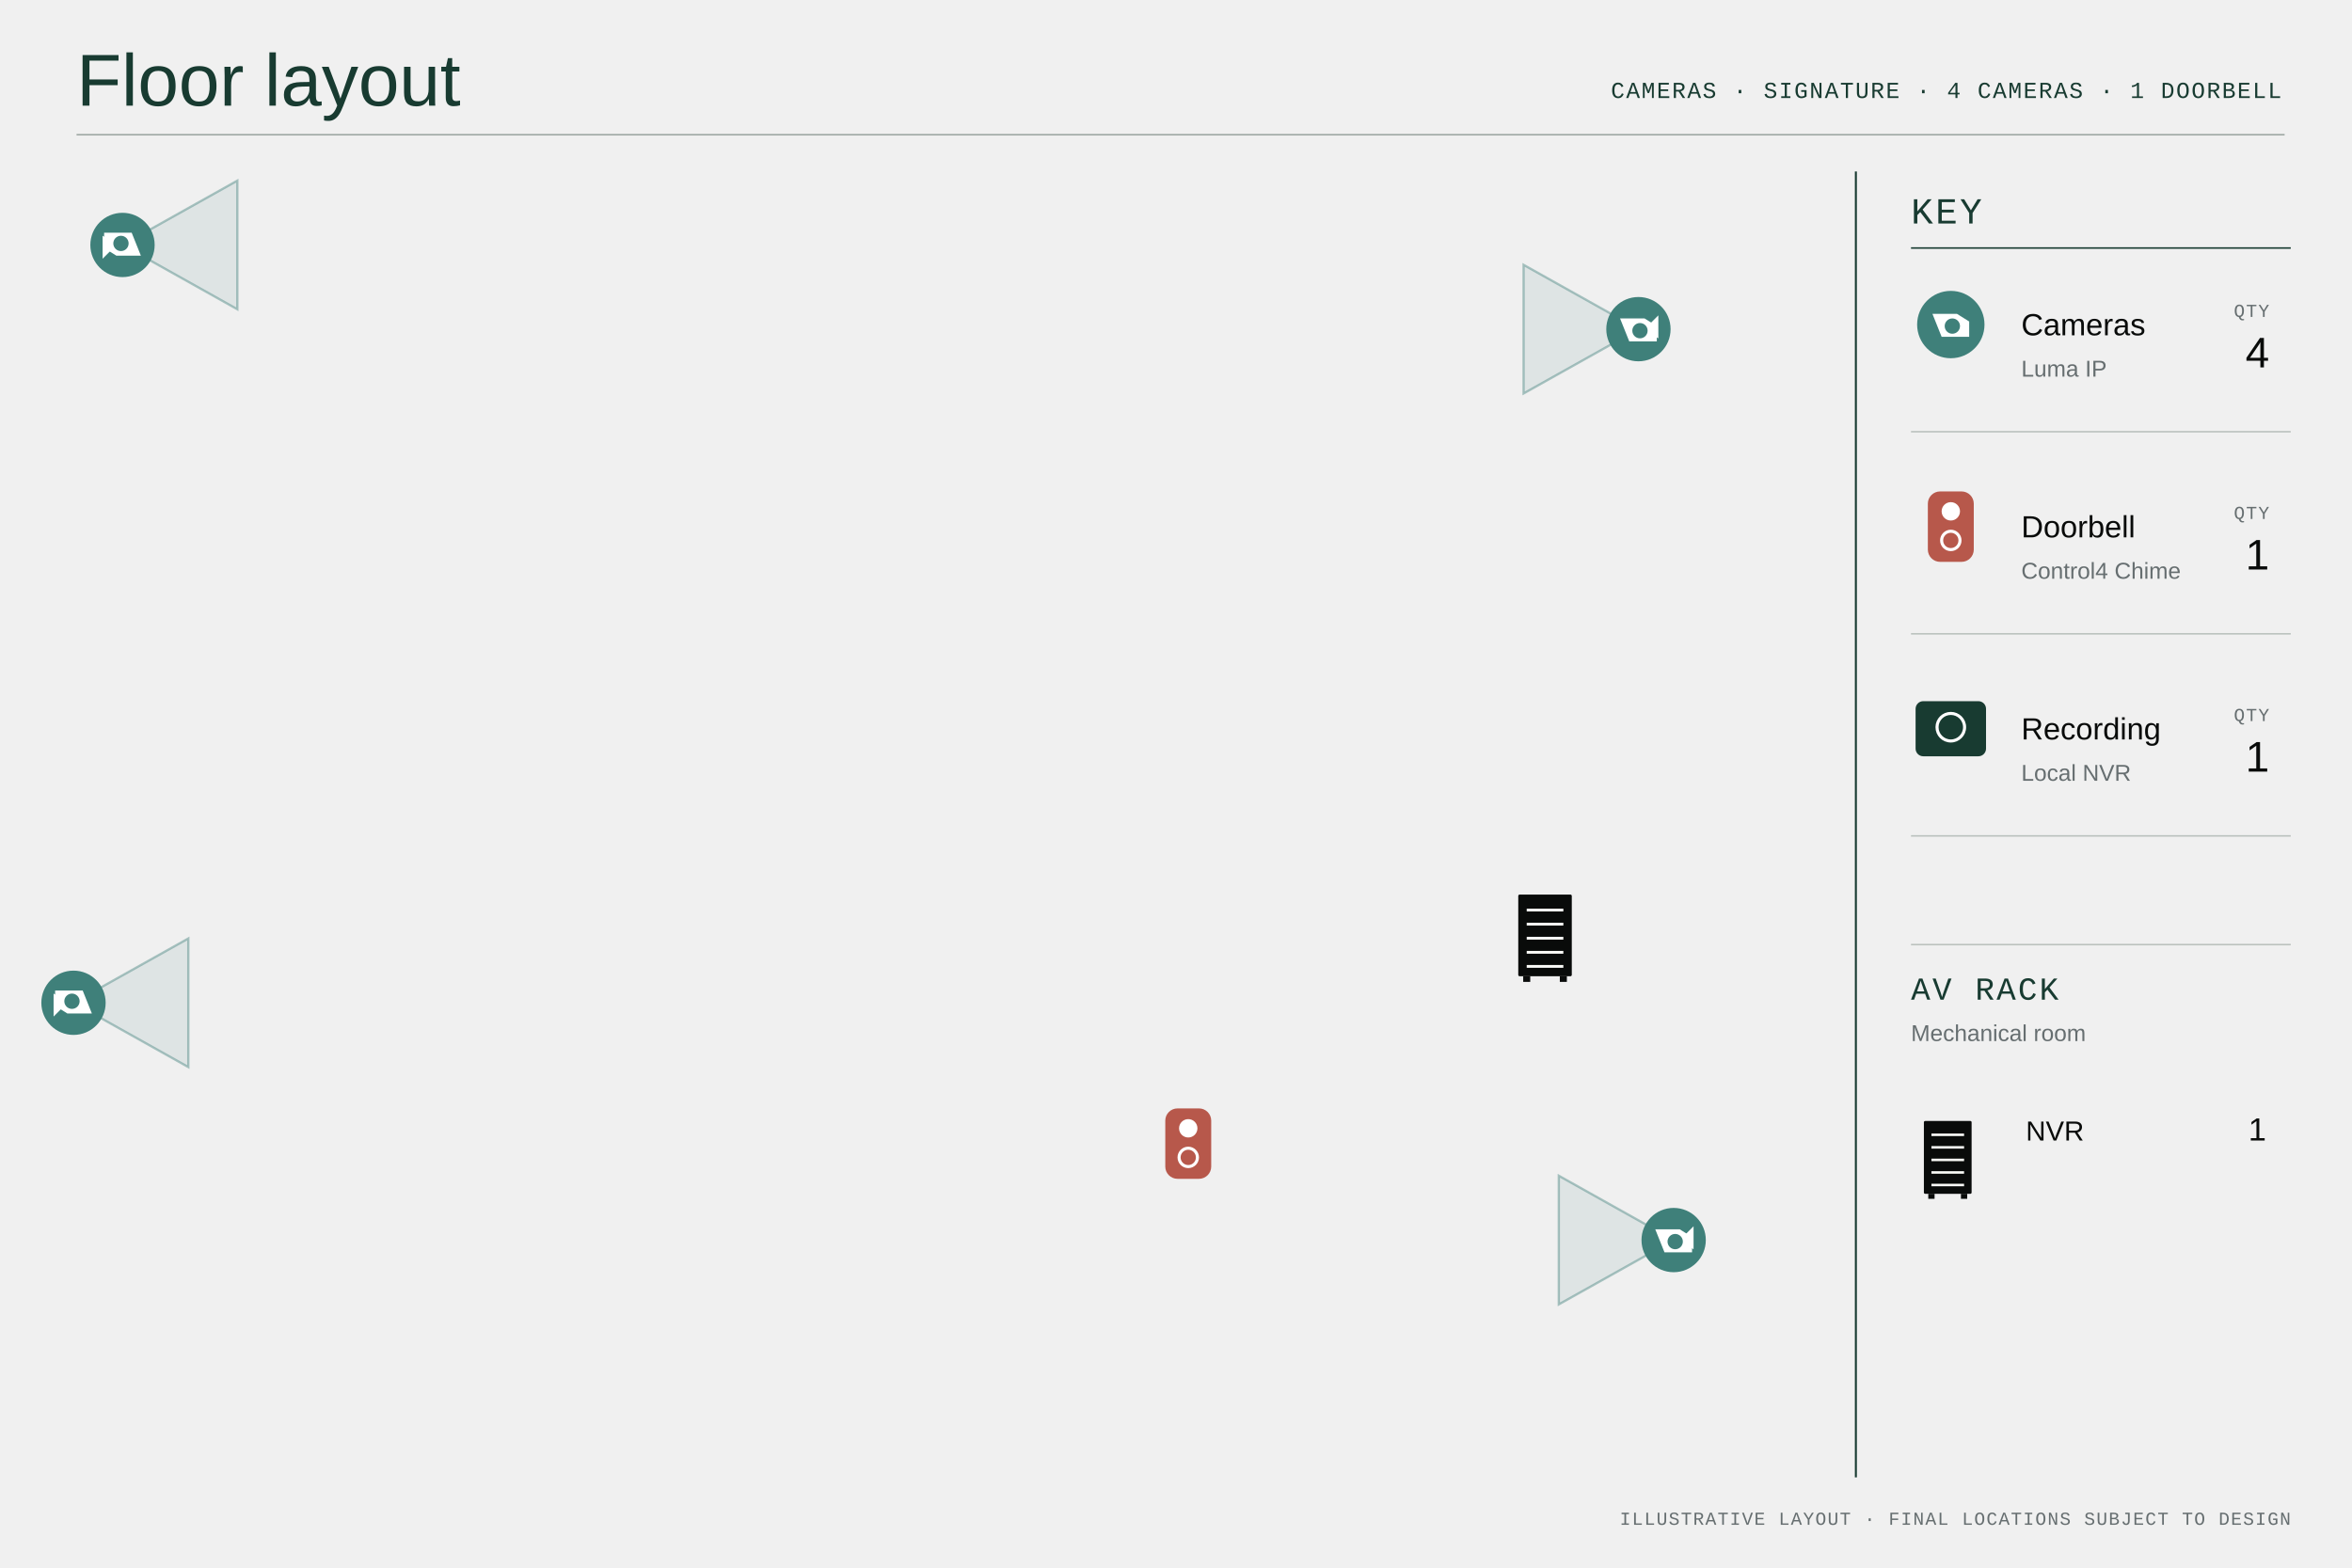
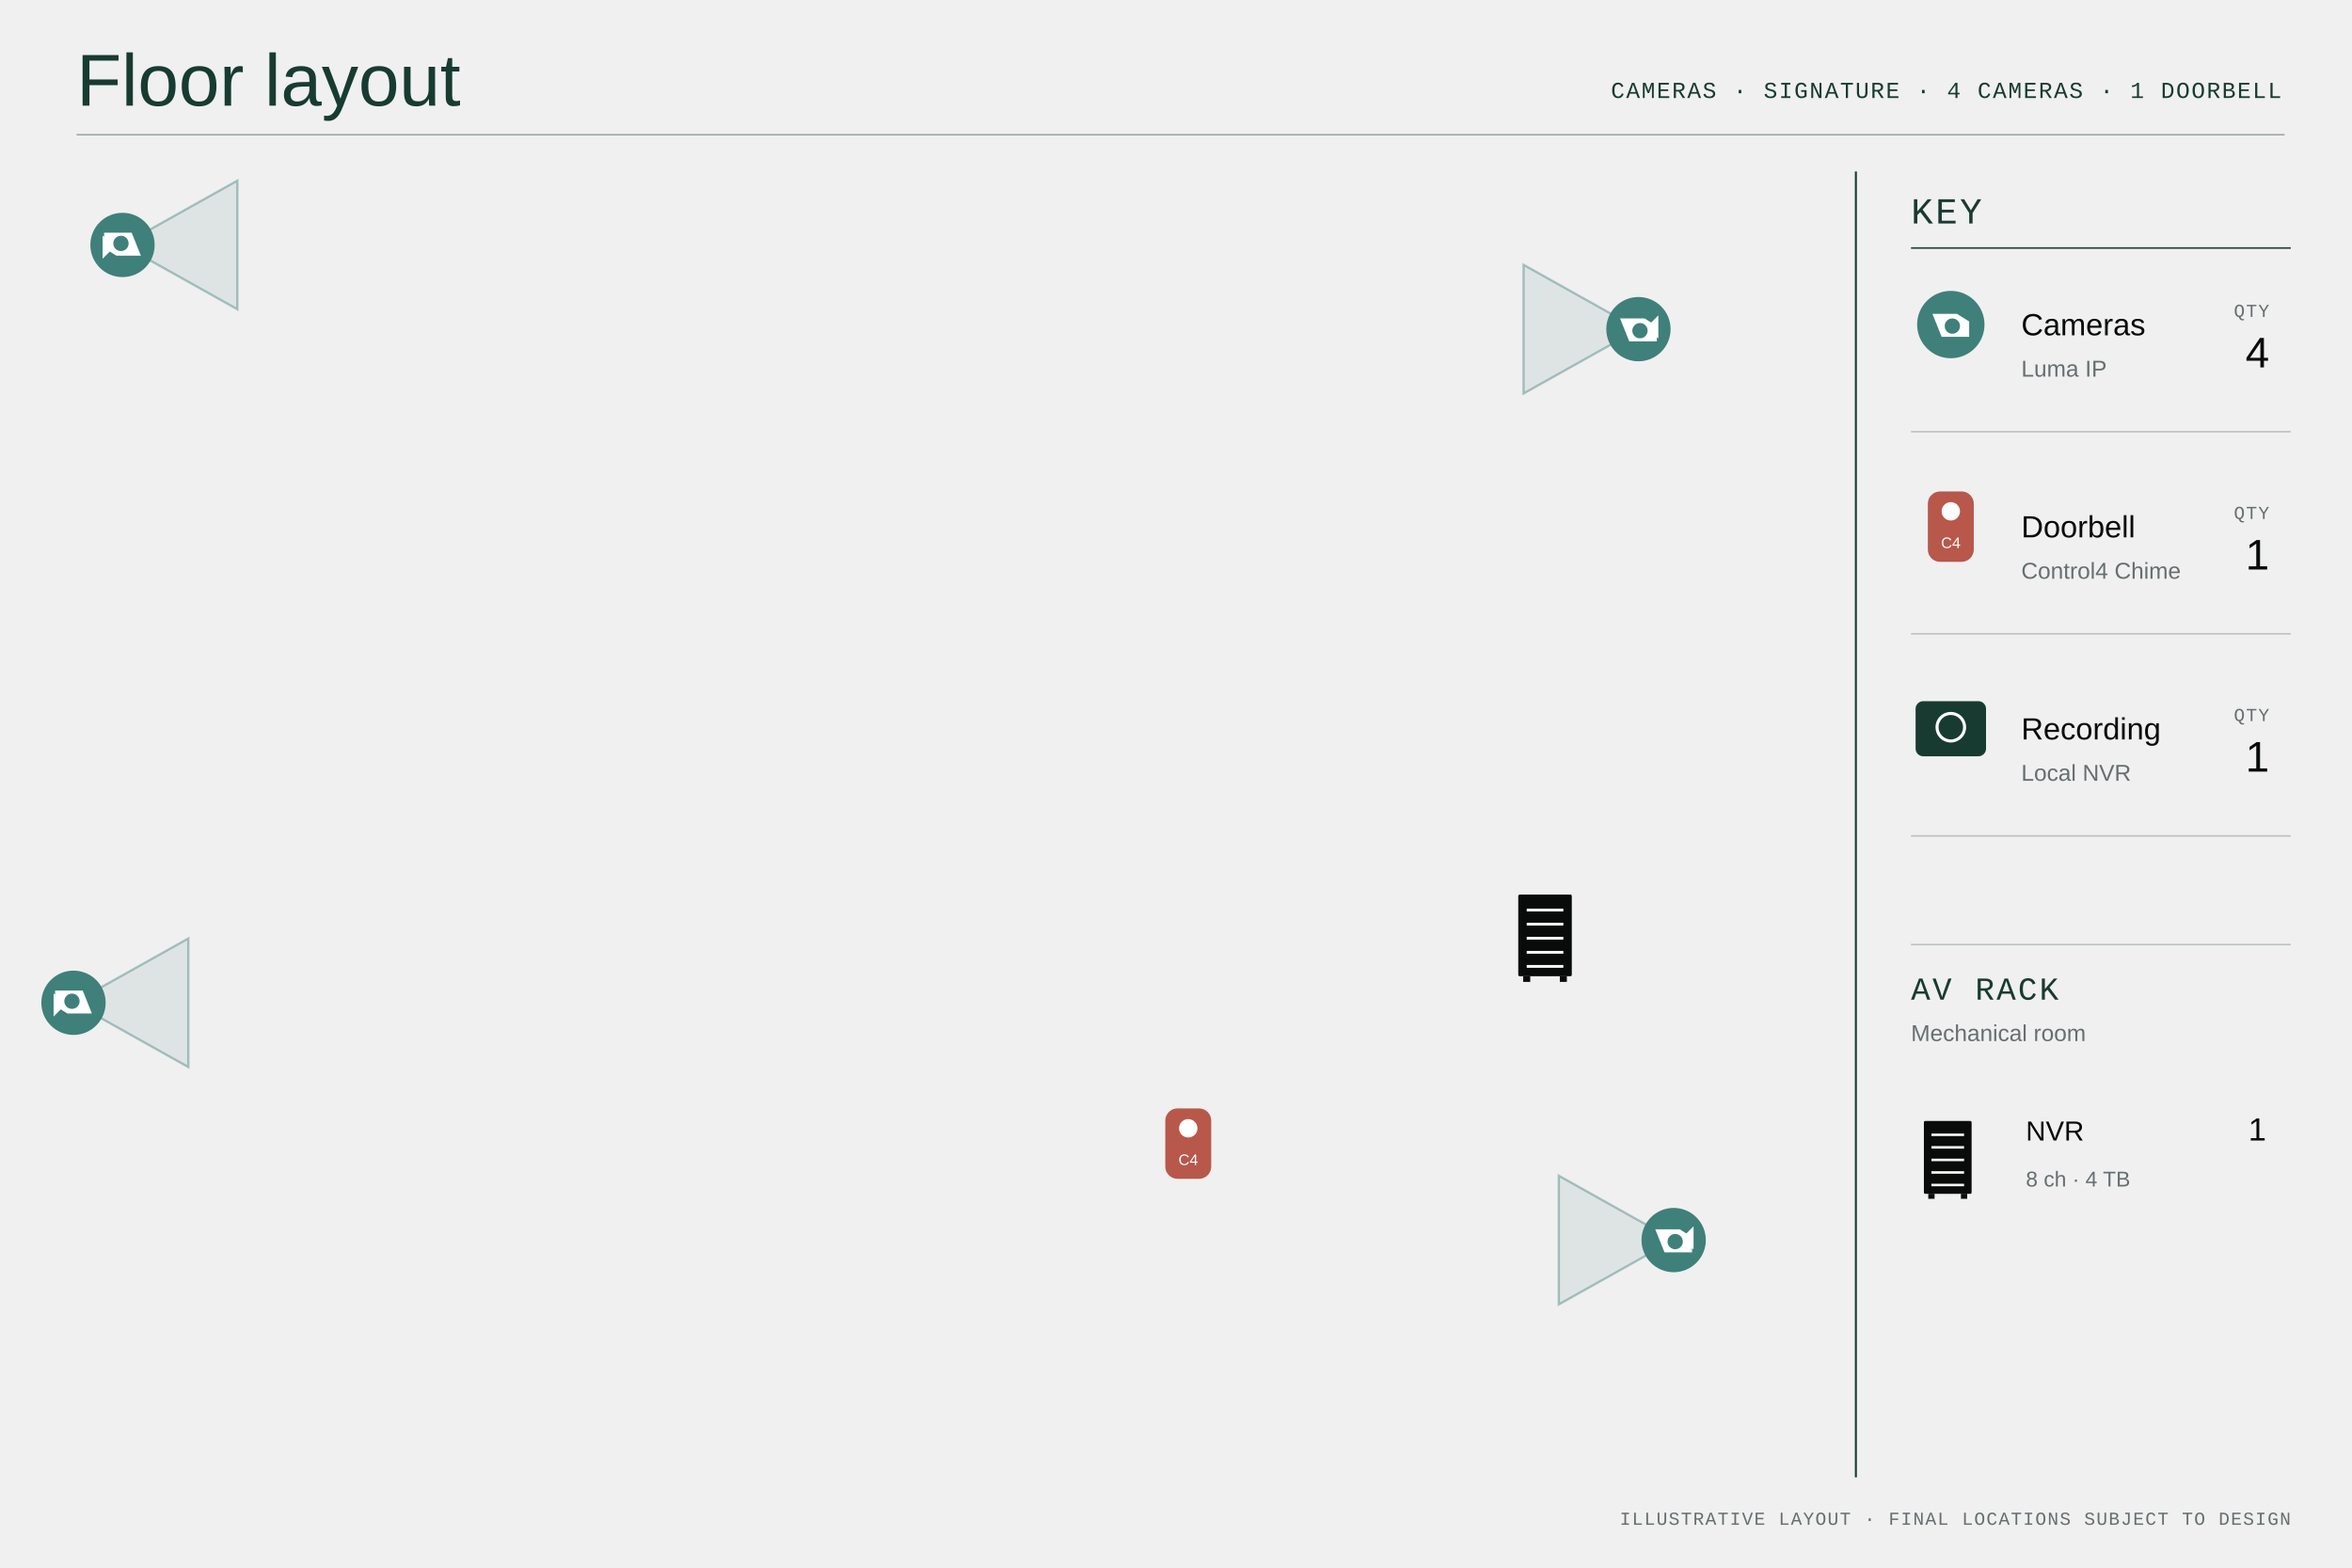
<svg xmlns="http://www.w3.org/2000/svg" viewBox="0 0 1536 1024" width="1536" height="1024" role="img" aria-label="Cameras Signature floor layout and equipment key">
  <text x="50" y="69" fill="#183B31" font-family="Arial,Helvetica,sans-serif" font-size="48">Floor layout</text>
  <text x="1490" y="64" fill="#183B31" font-family="IBM Plex Mono,Courier New,monospace" font-size="15" letter-spacing=".065em" text-anchor="end">CAMERAS · SIGNATURE · 4 CAMERAS · 1 DOORBELL</text>
  <line x1="50" y1="88" x2="1492" y2="88" stroke="#9DA7A3" stroke-width="1" />
  <g transform="translate(80,160) rotate(180)">
    <path d="M0 0L-75 -42L-75 42Z" fill="#3F807A" fill-opacity=".10" stroke="#3F807A" stroke-opacity=".42" stroke-width="1.5" />
    <circle r="21" fill="#3F807A" />
    <path d="M-12 -7h16l8 5v10h-18z" fill="white" />
    <circle cx="1" cy="1" r="5" fill="#3F807A" />
    <path d="M8 -4l5 -5v15l-5 -3" fill="white" />
  </g>
  <g transform="translate(1070,215) rotate(0)">
    <path d="M0 0L-75 -42L-75 42Z" fill="#3F807A" fill-opacity=".10" stroke="#3F807A" stroke-opacity=".42" stroke-width="1.5" />
    <circle r="21" fill="#3F807A" />
    <path d="M-12 -7h16l8 5v10h-18z" fill="white" />
    <circle cx="1" cy="1" r="5" fill="#3F807A" />
    <path d="M8 -4l5 -5v15l-5 -3" fill="white" />
  </g>
  <g transform="translate(48,655) rotate(180)">
    <path d="M0 0L-75 -42L-75 42Z" fill="#3F807A" fill-opacity=".10" stroke="#3F807A" stroke-opacity=".42" stroke-width="1.5" />
    <circle r="21" fill="#3F807A" />
    <path d="M-12 -7h16l8 5v10h-18z" fill="white" />
    <circle cx="1" cy="1" r="5" fill="#3F807A" />
    <path d="M8 -4l5 -5v15l-5 -3" fill="white" />
  </g>
  <g transform="translate(1093,810) rotate(0)">
    <path d="M0 0L-75 -42L-75 42Z" fill="#3F807A" fill-opacity=".10" stroke="#3F807A" stroke-opacity=".42" stroke-width="1.5" />
    <circle r="21" fill="#3F807A" />
    <path d="M-12 -7h16l8 5v10h-18z" fill="white" />
    <circle cx="1" cy="1" r="5" fill="#3F807A" />
    <path d="M8 -4l5 -5v15l-5 -3" fill="white" />
  </g>
  <g transform="translate(776,747)">
    <rect x="-15" y="-23" width="30" height="46" rx="8" fill="#B7584B" />
    <circle cy="-10" r="6" fill="white" />
-     <circle cy="9" r="6" fill="none" stroke="white" stroke-width="2" />
+     <text x="0" y="14" fill="white" font-family="Arial,Helvetica,sans-serif" font-size="10" text-anchor="middle">C4</text>
  </g>
  <g transform="translate(1009,611) scale(0.92)">
    <rect x="-19" y="-29" width="38" height="58" rx="1" fill="#090B0A" />
    <path d="M-13 -18h26M-13 -8h26M-13 2h26M-13 12h26M-13 22h26" stroke="#FAFBF7" stroke-width="2" />
    <path d="M-13 29v4m26 -4v4" stroke="#090B0A" stroke-width="5" />
  </g>
  <line x1="1212" y1="112" x2="1212" y2="965" stroke="#183B31" stroke-width="1.3" />
  <text x="1248" y="146" fill="#183B31" font-family="IBM Plex Mono,Courier New,monospace" font-size="24" letter-spacing=".065em">KEY</text>
  <line x1="1248" y1="162" x2="1496" y2="162" stroke="#183B31" stroke-width="1" />
  <g>
    <g transform="translate(1274,212)">
      <circle r="22" fill="#3F807A" />
      <path d="M-12 -7h16l8 5v10h-18z" fill="white" />
      <circle cx="1" cy="1" r="5" fill="#3F807A" />
    </g>
    <text x="1320" y="219" fill="#090B0A" font-family="Arial,Helvetica,sans-serif" font-size="20">Cameras</text>
    <text x="1320" y="246" fill="#666E70" font-family="Arial,Helvetica,sans-serif" font-size="15">Luma IP</text>
    <text x="1482" y="207" fill="#666E70" font-family="IBM Plex Mono,Courier New,monospace" font-size="12" letter-spacing=".065em" text-anchor="end">QTY</text>
    <text x="1482" y="240" fill="#090B0A" font-family="Arial,Helvetica,sans-serif" font-size="28" text-anchor="end">4</text>
    <line x1="1248" y1="282" x2="1496" y2="282" stroke="#BBC2BE" stroke-width="1" />
  </g>
  <g>
    <g transform="translate(1274,344)">
      <rect x="-15" y="-23" width="30" height="46" rx="8" fill="#B7584B" />
      <circle cy="-10" r="6" fill="white" />
-       <circle cy="9" r="6" fill="none" stroke="white" stroke-width="2" />
+       <text x="0" y="14" fill="white" font-family="Arial,Helvetica,sans-serif" font-size="10" text-anchor="middle">C4</text>
    </g>
    <text x="1320" y="351" fill="#090B0A" font-family="Arial,Helvetica,sans-serif" font-size="20">Doorbell</text>
    <text x="1320" y="378" fill="#666E70" font-family="Arial,Helvetica,sans-serif" font-size="15">Control4 Chime</text>
    <text x="1482" y="339" fill="#666E70" font-family="IBM Plex Mono,Courier New,monospace" font-size="12" letter-spacing=".065em" text-anchor="end">QTY</text>
    <text x="1482" y="372" fill="#090B0A" font-family="Arial,Helvetica,sans-serif" font-size="28" text-anchor="end">1</text>
    <line x1="1248" y1="414" x2="1496" y2="414" stroke="#BBC2BE" stroke-width="1" />
  </g>
  <g>
    <g transform="translate(1274,476)">
      <rect x="-23" y="-18" width="46" height="36" rx="5" fill="#183B31" />
      <circle cx="0" cy="-1" r="9" stroke="white" stroke-width="2" fill="none" />
    </g>
    <text x="1320" y="483" fill="#090B0A" font-family="Arial,Helvetica,sans-serif" font-size="20">Recording</text>
    <text x="1320" y="510" fill="#666E70" font-family="Arial,Helvetica,sans-serif" font-size="15">Local NVR</text>
    <text x="1482" y="471" fill="#666E70" font-family="IBM Plex Mono,Courier New,monospace" font-size="12" letter-spacing=".065em" text-anchor="end">QTY</text>
    <text x="1482" y="504" fill="#090B0A" font-family="Arial,Helvetica,sans-serif" font-size="28" text-anchor="end">1</text>
    <line x1="1248" y1="546" x2="1496" y2="546" stroke="#BBC2BE" stroke-width="1" />
  </g>
  <line x1="1248" y1="617" x2="1496" y2="617" stroke="#BBC2BE" stroke-width="1" />
  <text x="1248" y="653" fill="#183B31" font-family="IBM Plex Mono,Courier New,monospace" font-size="21" letter-spacing=".065em">AV RACK</text>
  <text x="1248" y="680" fill="#666E70" font-family="Arial,Helvetica,sans-serif" font-size="15">Mechanical room</text>
  <g transform="translate(1272,756) scale(0.82)">
    <rect x="-19" y="-29" width="38" height="58" rx="1" fill="#090B0A" />
    <path d="M-13 -18h26M-13 -8h26M-13 2h26M-13 12h26M-13 22h26" stroke="#FAFBF7" stroke-width="2" />
    <path d="M-13 29v4m26 -4v4" stroke="#090B0A" stroke-width="5" />
  </g>
  <text x="1323" y="745" fill="#090B0A" font-family="Arial,Helvetica,sans-serif" font-size="18">NVR</text>
  <text x="1480" y="745" fill="#090B0A" font-family="Arial,Helvetica,sans-serif" font-size="21" text-anchor="end">1</text>
  <text x="1496" y="996" fill="#666E70" font-family="IBM Plex Mono,Courier New,monospace" font-size="12" letter-spacing=".065em" text-anchor="end">ILLUSTRATIVE LAYOUT · FINAL LOCATIONS SUBJECT TO DESIGN</text>
+   <text x="1323" y="775" fill="#666E70" font-family="Arial,Helvetica,sans-serif" font-size="14">8 ch · 4 TB</text>
</svg>
